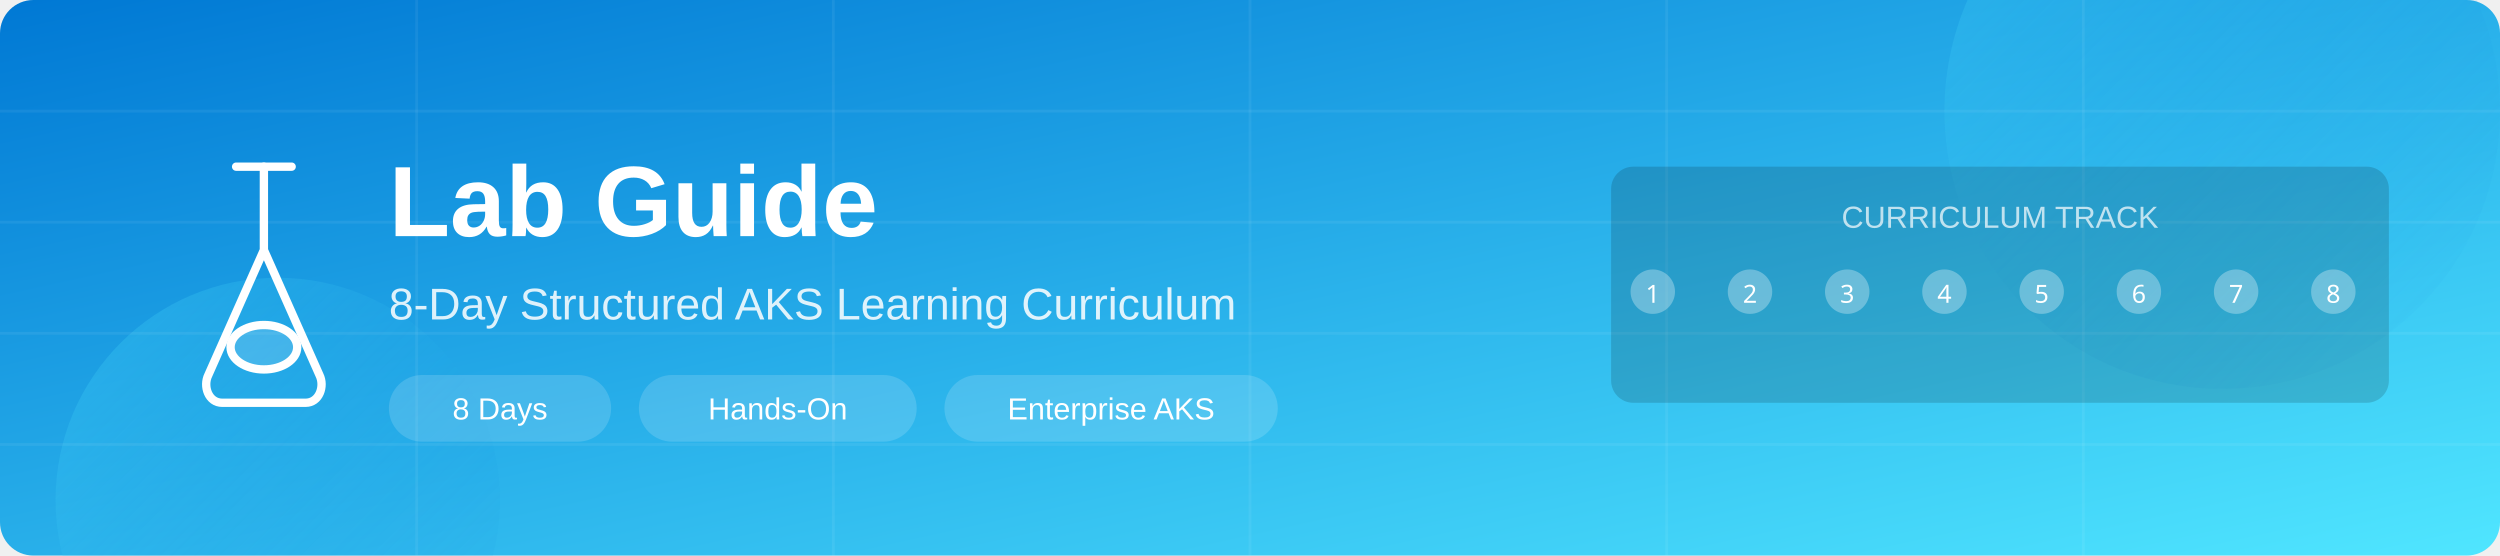
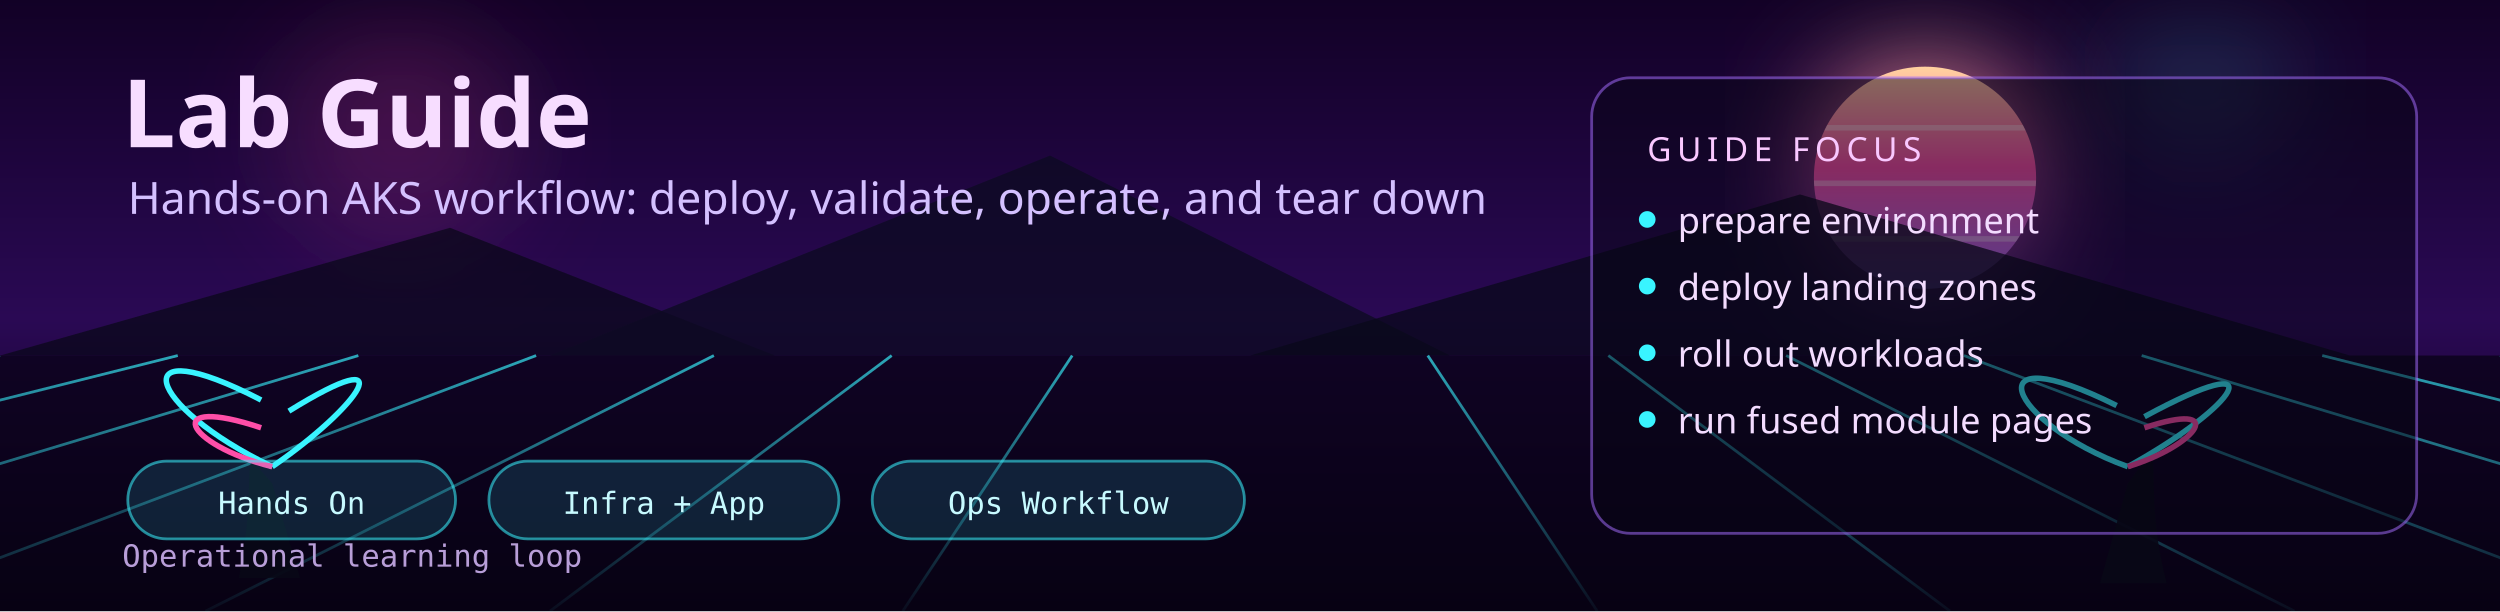
- <svg xmlns="http://www.w3.org/2000/svg" viewBox="0 0 900 200">
+ <svg xmlns="http://www.w3.org/2000/svg" width="900" height="220" viewBox="0 0 900 220">
  <defs>
-     <linearGradient id="bg" x1="0%" y1="0%" x2="100%" y2="100%">
-       <stop offset="0%" style="stop-color:#0078D4" />
-       <stop offset="100%" style="stop-color:#50E6FF" />
+     <linearGradient id="bg" x1="0" y1="0" x2="0" y2="1">
+       <stop offset="0%" stop-color="#120126" />
+       <stop offset="52%" stop-color="#2a0954" />
+       <stop offset="100%" stop-color="#070111" />
    </linearGradient>
-     <linearGradient id="glow" x1="0%" y1="0%" x2="100%" y2="100%">
-       <stop offset="0%" style="stop-color:#50E6FF;stop-opacity:0.3" />
-       <stop offset="100%" style="stop-color:#0078D4;stop-opacity:0" />
+     <linearGradient id="sun" x1="0" y1="0" x2="0" y2="1">
+       <stop offset="0%" stop-color="#ffd29f" />
+       <stop offset="45%" stop-color="#ff4ea8" />
+       <stop offset="100%" stop-color="#a56fff" />
    </linearGradient>
+     <linearGradient id="grid" x1="0" y1="0" x2="0" y2="1">
+       <stop offset="0%" stop-color="rgba(57,244,255,0.75)" />
+       <stop offset="100%" stop-color="rgba(57,244,255,0.05)" />
+     </linearGradient>
+     <filter id="softGlow" x="-40%" y="-40%" width="180%" height="180%">
+       <feGaussianBlur stdDeviation="20" />
+     </filter>
+     <clipPath id="sunClip">
+       <circle cx="693" cy="64" r="40" />
+     </clipPath>
  </defs>
-   <rect width="900" height="200" rx="12" fill="url(#bg)" />
-   <circle cx="800" cy="40" r="100" fill="url(#glow)" />
-   <circle cx="100" cy="180" r="80" fill="url(#glow)" />
-   <g stroke="rgba(255,255,255,0.06)" stroke-width="1">
-     <line x1="0" y1="40" x2="900" y2="40" />
-     <line x1="0" y1="80" x2="900" y2="80" />
-     <line x1="0" y1="120" x2="900" y2="120" />
-     <line x1="0" y1="160" x2="900" y2="160" />
-     <line x1="150" y1="0" x2="150" y2="200" />
-     <line x1="300" y1="0" x2="300" y2="200" />
-     <line x1="450" y1="0" x2="450" y2="200" />
-     <line x1="600" y1="0" x2="600" y2="200" />
-     <line x1="750" y1="0" x2="750" y2="200" />
+   <rect width="900" height="220" fill="url(#bg)" />
+   <circle cx="693" cy="64" r="40" fill="url(#sun)" filter="url(#softGlow)" opacity="0.9" />
+   <circle cx="693" cy="64" r="40" fill="url(#sun)" />
+   <g clip-path="url(#sunClip)" stroke="rgba(255,255,255,0.35)" stroke-width="2">
+     <line x1="653" y1="46" x2="733" y2="46" />
+     <line x1="653" y1="66" x2="733" y2="66" />
+     <line x1="653" y1="86" x2="733" y2="86" />
+     <line x1="653" y1="106" x2="733" y2="106" />
  </g>
-   <g transform="translate(60,50)" fill="none" stroke="white" stroke-width="3" stroke-linecap="round">
-     <path d="M35,10 L35,40 L55,85 C57,89 55,95 50,95 L20,95 C15,95 13,89 15,85 L35,40" />
-     <line x1="25" y1="10" x2="45" y2="10" />
-     <ellipse cx="35" cy="75" rx="12" ry="8" fill="rgba(255,255,255,0.15)" />
+   <circle cx="144" cy="48" r="42" fill="rgba(255,78,168,0.18)" filter="url(#softGlow)" />
+   <circle cx="792" cy="26" r="33" fill="rgba(57,244,255,0.14)" filter="url(#softGlow)" />
+   <polygon points="0,128 162,82 279,128" fill="rgba(8,8,22,0.7)" />
+   <polygon points="198,128 378,56 522,128" fill="rgba(14,10,36,0.82)" />
+   <polygon points="450,128 648,70 846,128" fill="rgba(8,8,26,0.75)" />
+   <rect x="0" y="128" width="900" height="92" fill="rgba(7,2,20,0.72)" />
+   <g stroke="url(#grid)" stroke-width="1" opacity="0.9">
+     <line x1="0" y1="136" x2="900" y2="136" />
+     <line x1="0" y1="154" x2="900" y2="154" />
+     <line x1="0" y1="172" x2="900" y2="172" />
+     <line x1="0" y1="190" x2="900" y2="190" />
+     <line x1="0" y1="208" x2="900" y2="208" />
+     <line x1="0" y1="128" x2="-427" y2="220" />
+     <line x1="64" y1="128" x2="-303" y2="220" />
+     <line x1="129" y1="128" x2="-176" y2="220" />
+     <line x1="193" y1="128" x2="-51" y2="220" />
+     <line x1="257" y1="128" x2="74" y2="220" />
+     <line x1="321" y1="128" x2="198" y2="220" />
+     <line x1="386" y1="128" x2="325" y2="220" />
+     <line x1="450" y1="128" x2="450" y2="220" />
+     <line x1="514" y1="128" x2="575" y2="220" />
+     <line x1="579" y1="128" x2="702" y2="220" />
+     <line x1="643" y1="128" x2="826" y2="220" />
+     <line x1="707" y1="128" x2="951" y2="220" />
+     <line x1="771" y1="128" x2="1076" y2="220" />
+     <line x1="836" y1="128" x2="1203" y2="220" />
+     <line x1="900" y1="128" x2="1328" y2="220" />
  </g>
-   <text x="140" y="85" font-family="Segoe UI,Arial,sans-serif" font-size="36" font-weight="700" fill="white">Lab Guide</text>
-   <text x="140" y="115" font-family="Segoe UI,Arial,sans-serif" font-size="16" fill="rgba(255,255,255,0.85)">8-Day Structured AKS Learning Curriculum</text>
-   <g transform="translate(140,135)">
-     <rect width="80" height="24" rx="12" fill="rgba(255,255,255,0.15)" />
-     <text x="40" y="16" font-family="Segoe UI,Arial,sans-serif" font-size="11" fill="white" text-anchor="middle">8 Days</text>
-     <rect x="90" width="100" height="24" rx="12" fill="rgba(255,255,255,0.15)" />
-     <text x="140" y="16" font-family="Segoe UI,Arial,sans-serif" font-size="11" fill="white" text-anchor="middle">Hands-On</text>
-     <rect x="200" width="120" height="24" rx="12" fill="rgba(255,255,255,0.15)" />
-     <text x="260" y="16" font-family="Segoe UI,Arial,sans-serif" font-size="11" fill="white" text-anchor="middle">Enterprise AKS</text>
+   <path d="M 86 208 C 94 168, 84 158, 98 174 L 108 208 Z" fill="rgba(8,8,22,0.92)" />
+   <path d="M 98 168 C 52 146, 44 118, 94 144" stroke="#39f4ff" stroke-width="2" fill="none" />
+   <path d="M 98 168 C 130 146, 146 122, 104 148" stroke="#39f4ff" stroke-width="2" fill="none" />
+   <path d="M 98 168 C 66 160, 58 142, 94 154" stroke="#ff4ea8" stroke-width="2" fill="none" />
+   <path d="M 780 210 C 770 172, 782 152, 766 174 L 756 210 Z" fill="rgba(8,8,22,0.92)" />
+   <path d="M 766 168 C 722 152, 710 120, 762 146" stroke="#39f4ff" stroke-width="2" fill="none" />
+   <path d="M 766 168 C 806 146, 820 124, 772 150" stroke="#39f4ff" stroke-width="2" fill="none" />
+   <path d="M 766 168 C 792 160, 802 144, 772 154" stroke="#ff4ea8" stroke-width="2" fill="none" />
+   <text x="44" y="53" font-family="'Orbitron','Segoe UI',sans-serif" font-size="34" font-weight="700" fill="#f7ddff">Lab Guide</text>
+   <text x="46" y="77" font-family="'Space Grotesk','Segoe UI',sans-serif" font-size="16" fill="#d4c0ff">Hands-on AKS workflow: deploy, validate, operate, and tear down</text>
+   <g transform="translate(46,166)">
+     <rect width="118" height="28" rx="14" fill="rgba(57,244,255,0.13)" stroke="rgba(57,244,255,0.55)" />
+     <text x="59" y="19" text-anchor="middle" font-family="'IBM Plex Mono','Consolas',monospace" font-size="11" fill="#c7faff">Hands On</text>
  </g>
-   <g transform="translate(580,60)">
-     <rect width="280" height="85" rx="8" fill="rgba(0,0,0,0.15)" />
-     <text x="140" y="22" font-family="Segoe UI,Arial,sans-serif" font-size="11" fill="rgba(255,255,255,0.7)" text-anchor="middle">CURRICULUM TRACK</text>
-     <g transform="translate(15,35)">
-       <circle cx="0" cy="10" r="8" fill="rgba(255,255,255,0.3)" />
-       <text x="0" y="14" font-family="Segoe UI" font-size="9" fill="white" text-anchor="middle">1</text>
-       <circle cx="35" cy="10" r="8" fill="rgba(255,255,255,0.3)" />
-       <text x="35" y="14" font-family="Segoe UI" font-size="9" fill="white" text-anchor="middle">2</text>
-       <circle cx="70" cy="10" r="8" fill="rgba(255,255,255,0.3)" />
-       <text x="70" y="14" font-family="Segoe UI" font-size="9" fill="white" text-anchor="middle">3</text>
-       <circle cx="105" cy="10" r="8" fill="rgba(255,255,255,0.3)" />
-       <text x="105" y="14" font-family="Segoe UI" font-size="9" fill="white" text-anchor="middle">4</text>
-       <circle cx="140" cy="10" r="8" fill="rgba(255,255,255,0.3)" />
-       <text x="140" y="14" font-family="Segoe UI" font-size="9" fill="white" text-anchor="middle">5</text>
-       <circle cx="175" cy="10" r="8" fill="rgba(255,255,255,0.3)" />
-       <text x="175" y="14" font-family="Segoe UI" font-size="9" fill="white" text-anchor="middle">6</text>
-       <circle cx="210" cy="10" r="8" fill="rgba(255,255,255,0.3)" />
-       <text x="210" y="14" font-family="Segoe UI" font-size="9" fill="white" text-anchor="middle">7</text>
-       <circle cx="245" cy="10" r="8" fill="rgba(255,255,255,0.3)" />
-       <text x="245" y="14" font-family="Segoe UI" font-size="9" fill="white" text-anchor="middle">8</text>
-     </g>
+   <g transform="translate(176,166)">
+     <rect width="126" height="28" rx="14" fill="rgba(57,244,255,0.13)" stroke="rgba(57,244,255,0.55)" />
+     <text x="63" y="19" text-anchor="middle" font-family="'IBM Plex Mono','Consolas',monospace" font-size="11" fill="#c7faff">Infra + App</text>
  </g>
+   <g transform="translate(314,166)">
+     <rect width="134" height="28" rx="14" fill="rgba(57,244,255,0.13)" stroke="rgba(57,244,255,0.55)" />
+     <text x="67" y="19" text-anchor="middle" font-family="'IBM Plex Mono','Consolas',monospace" font-size="11" fill="#c7faff">Ops Workflow</text>
+   </g>
+   <g transform="translate(573,28)">
+     <rect width="297" height="164" rx="14" fill="rgba(7,5,20,0.48)" stroke="rgba(165,111,255,0.52)" />
+     <text x="20" y="30" font-family="'Orbitron','Segoe UI',sans-serif" font-size="12" letter-spacing="2" fill="#f9c8ff">GUIDE FOCUS</text>
+     <circle cx="20" cy="51" r="3" fill="#39f4ff" />
+     <text x="31" y="56" font-family="'Space Grotesk','Segoe UI',sans-serif" font-size="13" fill="#f3dcff">prepare environment</text>
+     <circle cx="20" cy="75" r="3" fill="#39f4ff" />
+     <text x="31" y="80" font-family="'Space Grotesk','Segoe UI',sans-serif" font-size="13" fill="#f3dcff">deploy landing zones</text>
+     <circle cx="20" cy="99" r="3" fill="#39f4ff" />
+     <text x="31" y="104" font-family="'Space Grotesk','Segoe UI',sans-serif" font-size="13" fill="#f3dcff">roll out workloads</text>
+     <circle cx="20" cy="123" r="3" fill="#39f4ff" />
+     <text x="31" y="128" font-family="'Space Grotesk','Segoe UI',sans-serif" font-size="13" fill="#f3dcff">run fused module pages</text>
+   </g>
+   <text x="44" y="204" font-family="'IBM Plex Mono','Consolas',monospace" font-size="11" fill="#b89ed8">Operational learning loop</text>
</svg>
